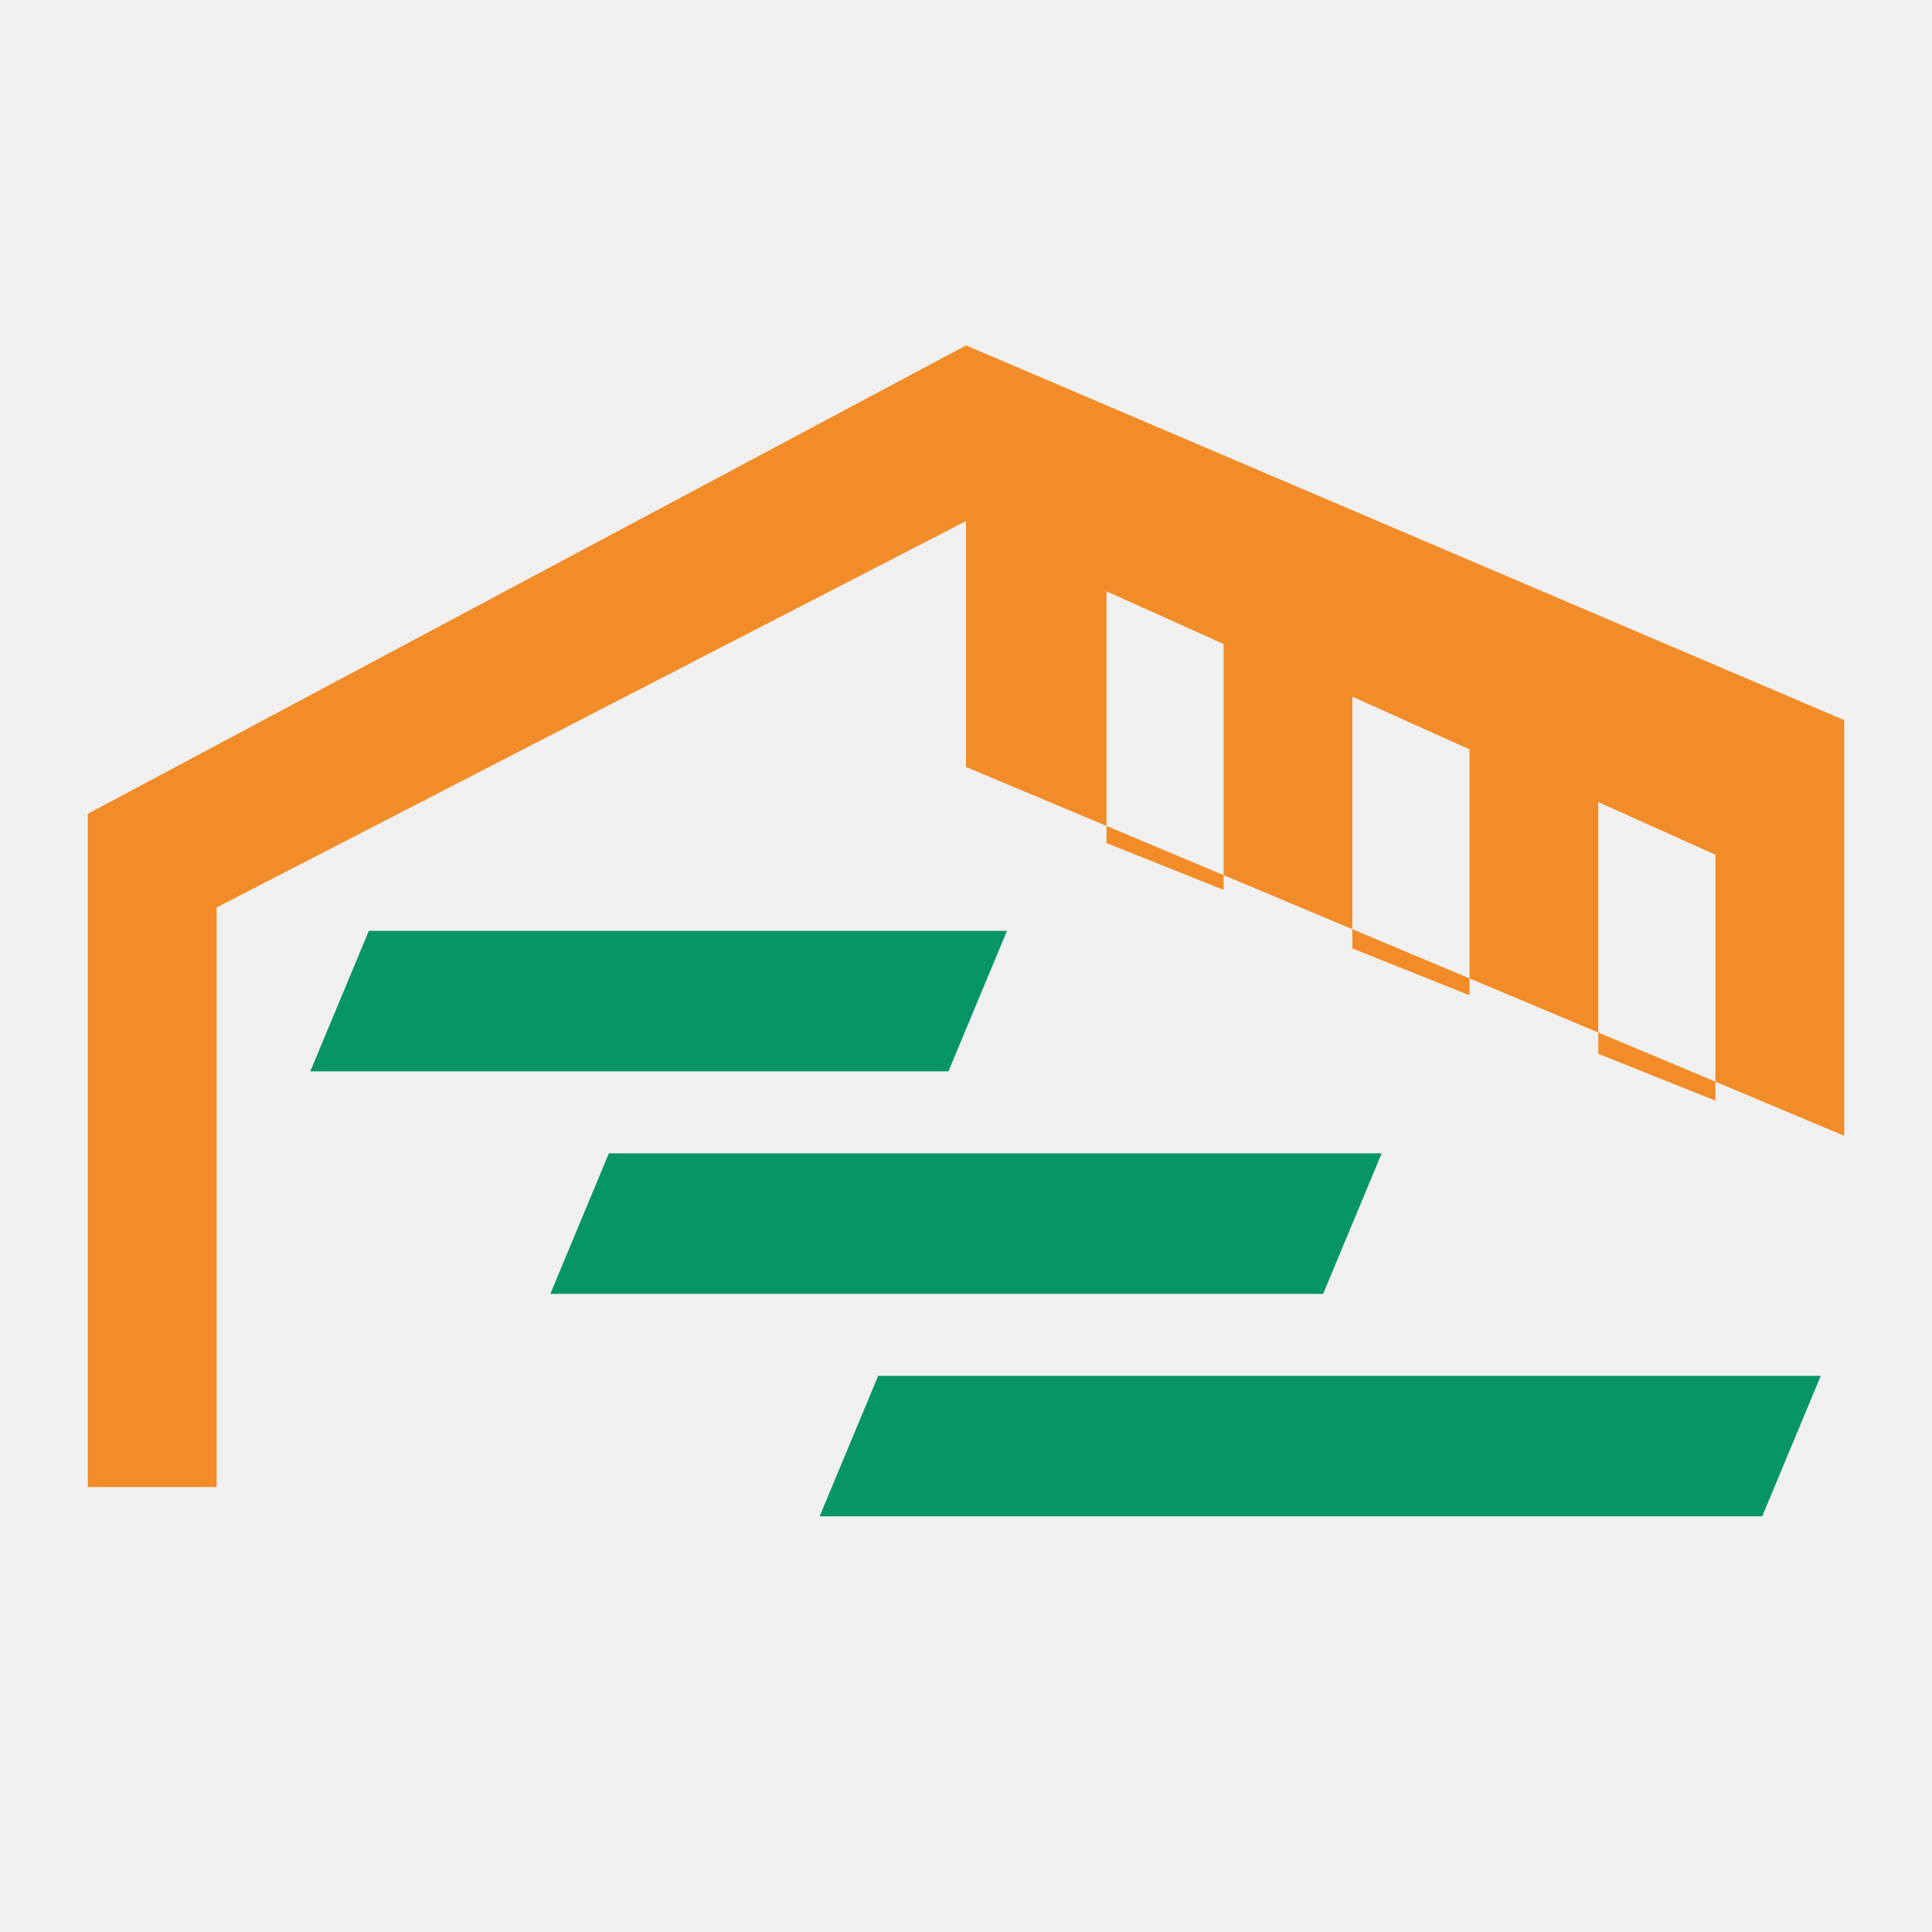
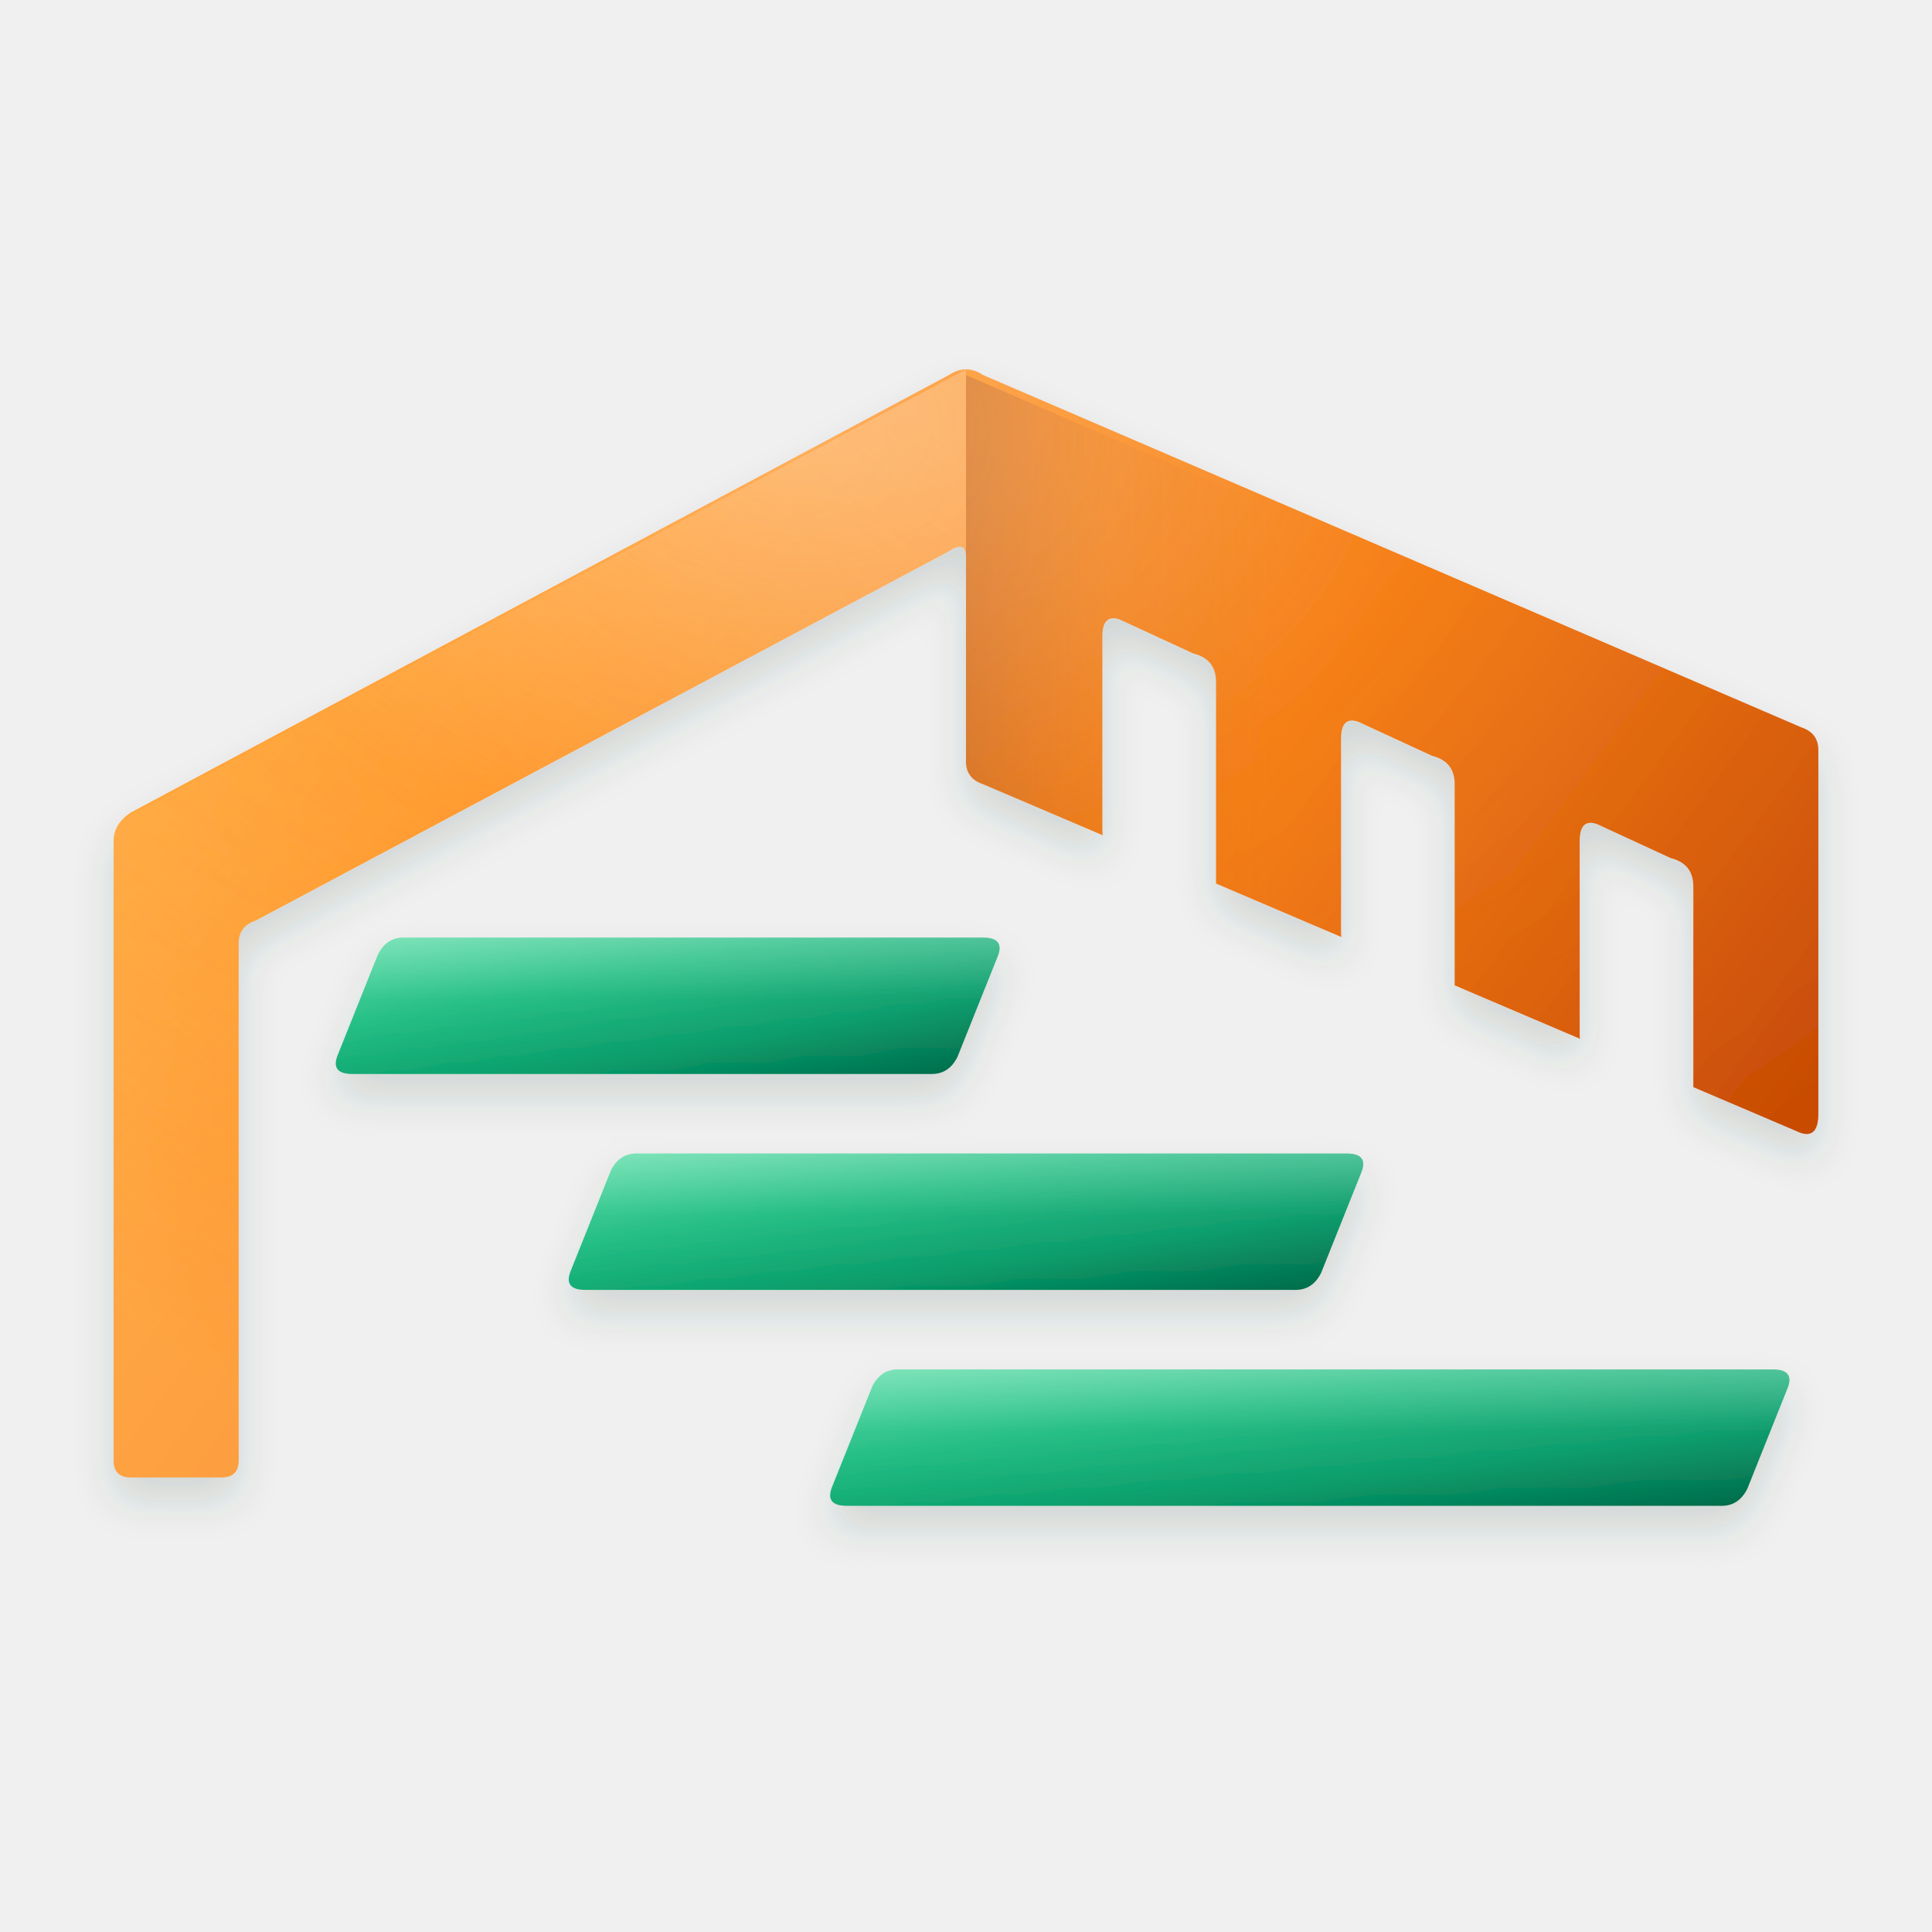
- <svg xmlns="http://www.w3.org/2000/svg" width="512" height="512" viewBox="-15 -44 330 330" role="img" aria-label="Property Schedule Plan logo">
-   <path fill="#F28C28" fill-rule="evenodd" d="M0 95 L150 15 L300 79 V150 L150 87 V45 L22 111 V210 H0 Z        M174 57 L194 66 V108 L174 100 Z        M216 75 L236 84 V126 L216 118 Z        M258 93 L278 102 V144 L258 136 Z" />
-   <g fill="#079568">
-     <path d="M48 115 H157 L147 139 H38 Z" />
-     <path d="M89 153 H221 L211 177 H79 Z" />
-     <path d="M135 191 H296 L286 215 H125 Z" />
+ <svg xmlns="http://www.w3.org/2000/svg" width="512" height="512" viewBox="-20 -50 340 340" role="img" aria-label="Property Schedule Plan logo">
+   <defs>
+     <linearGradient id="orangeSurface" x1="0" y1="20" x2="250" y2="205" gradientUnits="userSpaceOnUse">
+       <stop offset="0" stop-color="#FFB347" />
+       <stop offset="0.3" stop-color="#FF921F" />
+       <stop offset="0.65" stop-color="#F4770B" />
+       <stop offset="1" stop-color="#C94C05" />
+     </linearGradient>
+     <linearGradient id="leftLight" x1="20" y1="195" x2="150" y2="30" gradientUnits="userSpaceOnUse">
+       <stop offset="0" stop-color="#FFD398" stop-opacity="0.3" />
+       <stop offset="0.5" stop-color="#FFB65C" stop-opacity="0.08" />
+       <stop offset="1" stop-color="#FFFFFF" stop-opacity="0.2" />
+     </linearGradient>
+     <linearGradient id="foldShade" x1="150" y1="70" x2="205" y2="70" gradientUnits="userSpaceOnUse">
+       <stop offset="0" stop-color="#97401C" stop-opacity="0.35" />
+       <stop offset="0.45" stop-color="#B65422" stop-opacity="0.12" />
+       <stop offset="1" stop-color="#B65422" stop-opacity="0" />
+     </linearGradient>
+     <radialGradient id="softLight" cx="0.4" cy="0.05" r="0.85">
+       <stop offset="0" stop-color="#FFFFFF" stop-opacity="0.28" />
+       <stop offset="0.45" stop-color="#FFF7E9" stop-opacity="0.06" />
+       <stop offset="1" stop-color="#FFFFFF" stop-opacity="0" />
+     </radialGradient>
+     <linearGradient id="mintSurface" x1="0%" y1="0%" x2="95%" y2="100%">
+       <stop offset="0" stop-color="#55DCA4" />
+       <stop offset="0.35" stop-color="#20BD82" />
+       <stop offset="0.7" stop-color="#079B69" />
+       <stop offset="1" stop-color="#006B4A" />
+     </linearGradient>
+     <linearGradient id="barLight" x1="0%" y1="0%" x2="0%" y2="100%">
+       <stop offset="0" stop-color="#FFFFFF" stop-opacity="0.25" />
+       <stop offset="0.45" stop-color="#FFFFFF" stop-opacity="0.04" />
+       <stop offset="1" stop-color="#FFFFFF" stop-opacity="0" />
+     </linearGradient>
+     <filter id="softShadow" x="-25%" y="-35%" width="160%" height="180%" color-interpolation-filters="sRGB">
+       <feDropShadow dx="0" dy="4" stdDeviation="3.5" flood-color="#364C40" flood-opacity="0.16" />
+     </filter>
+     <path id="building" d="       M0 98 Q0 95 3 93 L147 16 Q150 14 153 16 L297 78 Q300 79 300 82 V146 Q300 151 296 149       L153 88 Q150 87 150 84 V48 Q150 45 147 47 L25 112 Q22 113 22 116 V207 Q22 210 19 210       H3 Q0 210 0 207 Z" />
+     <clipPath id="buildingClip">
+       <use href="#building" />
+     </clipPath>
+     <mask id="windowMask" maskUnits="userSpaceOnUse" x="-10" y="0" width="330" height="230" style="mask-type:luminance">
+       <rect x="-10" y="0" width="330" height="230" fill="#FFFFFF" />
+       <g fill="#000000">
+         <path d="M177 59 Q174 58 174 62 V96 Q174 100 178 102 L190 107 Q194 109 194 105 V70 Q194 66 190 65 Z" />
+         <path d="M219 77 Q216 76 216 80 V114 Q216 118 220 120 L232 125 Q236 127 236 123 V88 Q236 84 232 83 Z" />
+         <path d="M261 95 Q258 94 258 98 V132 Q258 136 262 138 L274 143 Q278 145 278 141 V106 Q278 102 274 101 Z" />
+       </g>
+     </mask>
+     <g id="timeline">
+       <path d="M51 115 H153 Q157 115 155.5 118.5 L148.5 136 Q147 139 144 139 H42 Q38 139 39.5 135.5 L46.5 118 Q48 115 51 115 Z" />
+       <path d="M92 153 H217 Q221 153 219.5 156.5 L212.5 174 Q211 177 208 177 H83 Q79 177 80.5 173.5 L87.5 156 Q89 153 92 153 Z" />
+       <path d="M138 191 H292 Q296 191 294.5 194.5 L287.5 212 Q286 215 283 215 H129 Q125 215 126.5 211.5 L133.5 194 Q135 191 138 191 Z" />
+     </g>
+   </defs>
+   <g filter="url(#softShadow)">
+     <g mask="url(#windowMask)">
+       <use href="#building" fill="url(#orangeSurface)" />
+       <g clip-path="url(#buildingClip)">
+         <path d="M0 95 L150 15 V47 L22 116 V210 H0 Z" fill="url(#leftLight)" />
+         <path d="M150 16 L210 42 V115 L150 89 Z" fill="url(#foldShade)" />
+         <rect x="0" y="15" width="300" height="200" fill="url(#softLight)" />
+       </g>
+     </g>
+   </g>
+   <g filter="url(#softShadow)">
+     <use href="#timeline" fill="url(#mintSurface)" />
+     <use href="#timeline" fill="url(#barLight)" />
  </g>
</svg>
